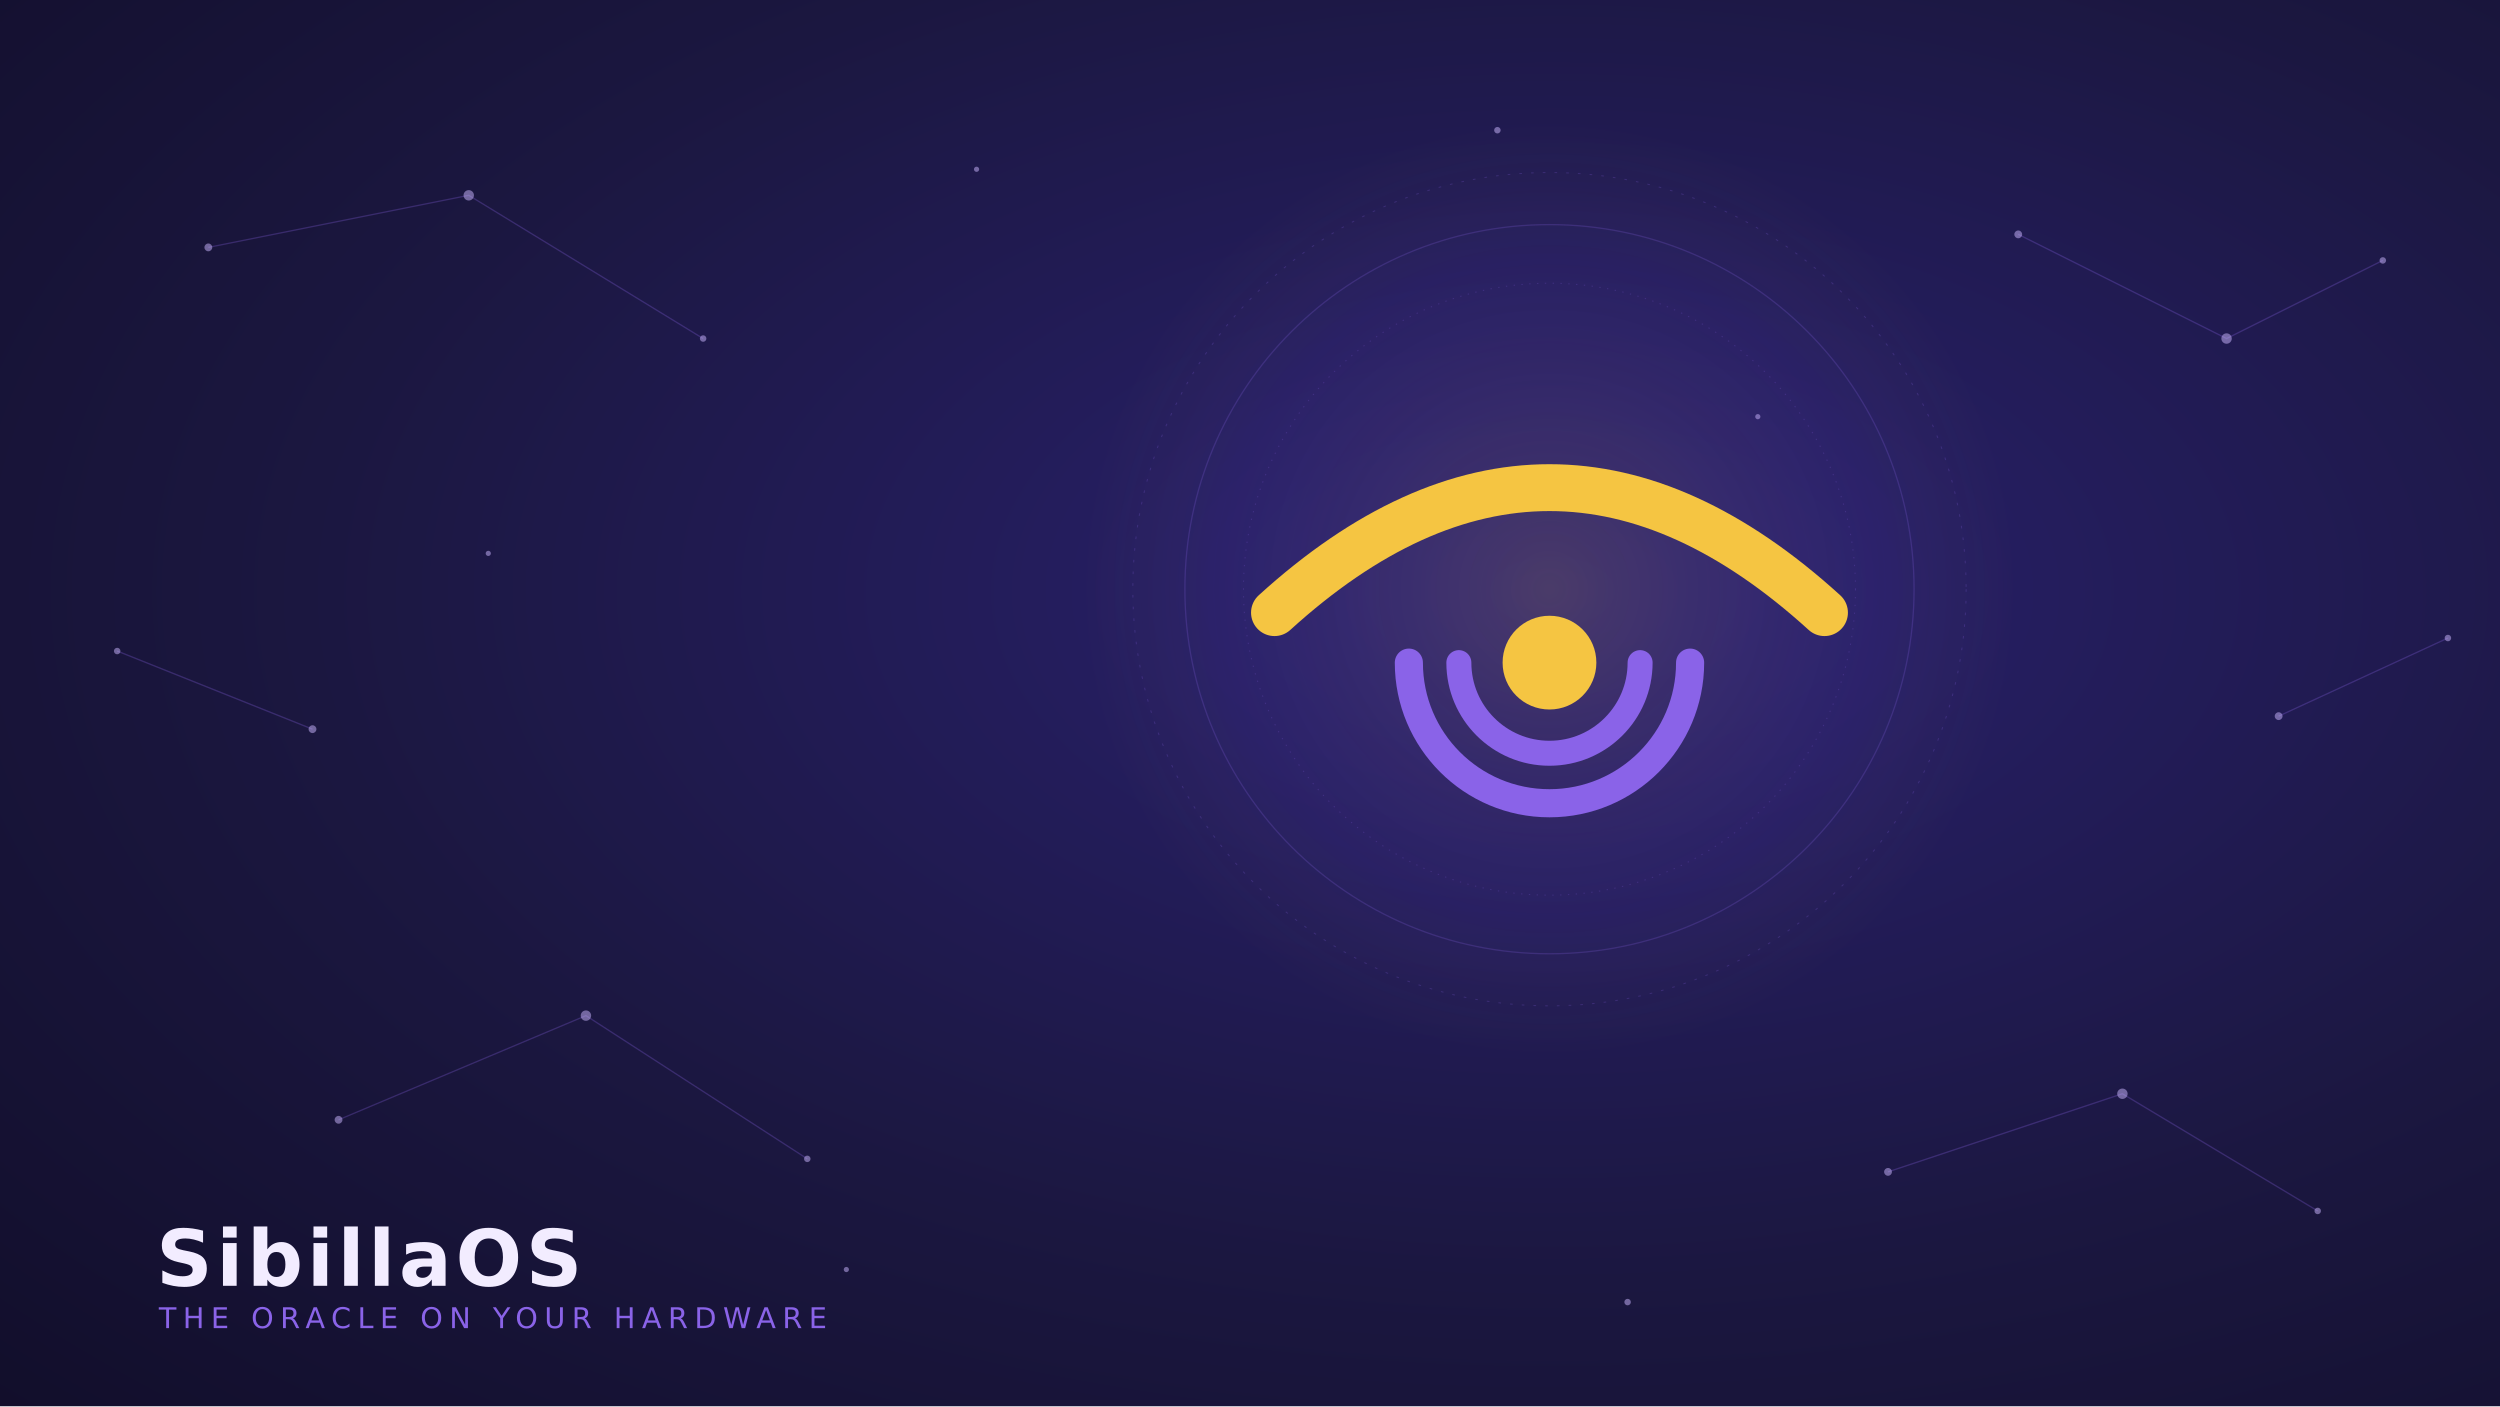
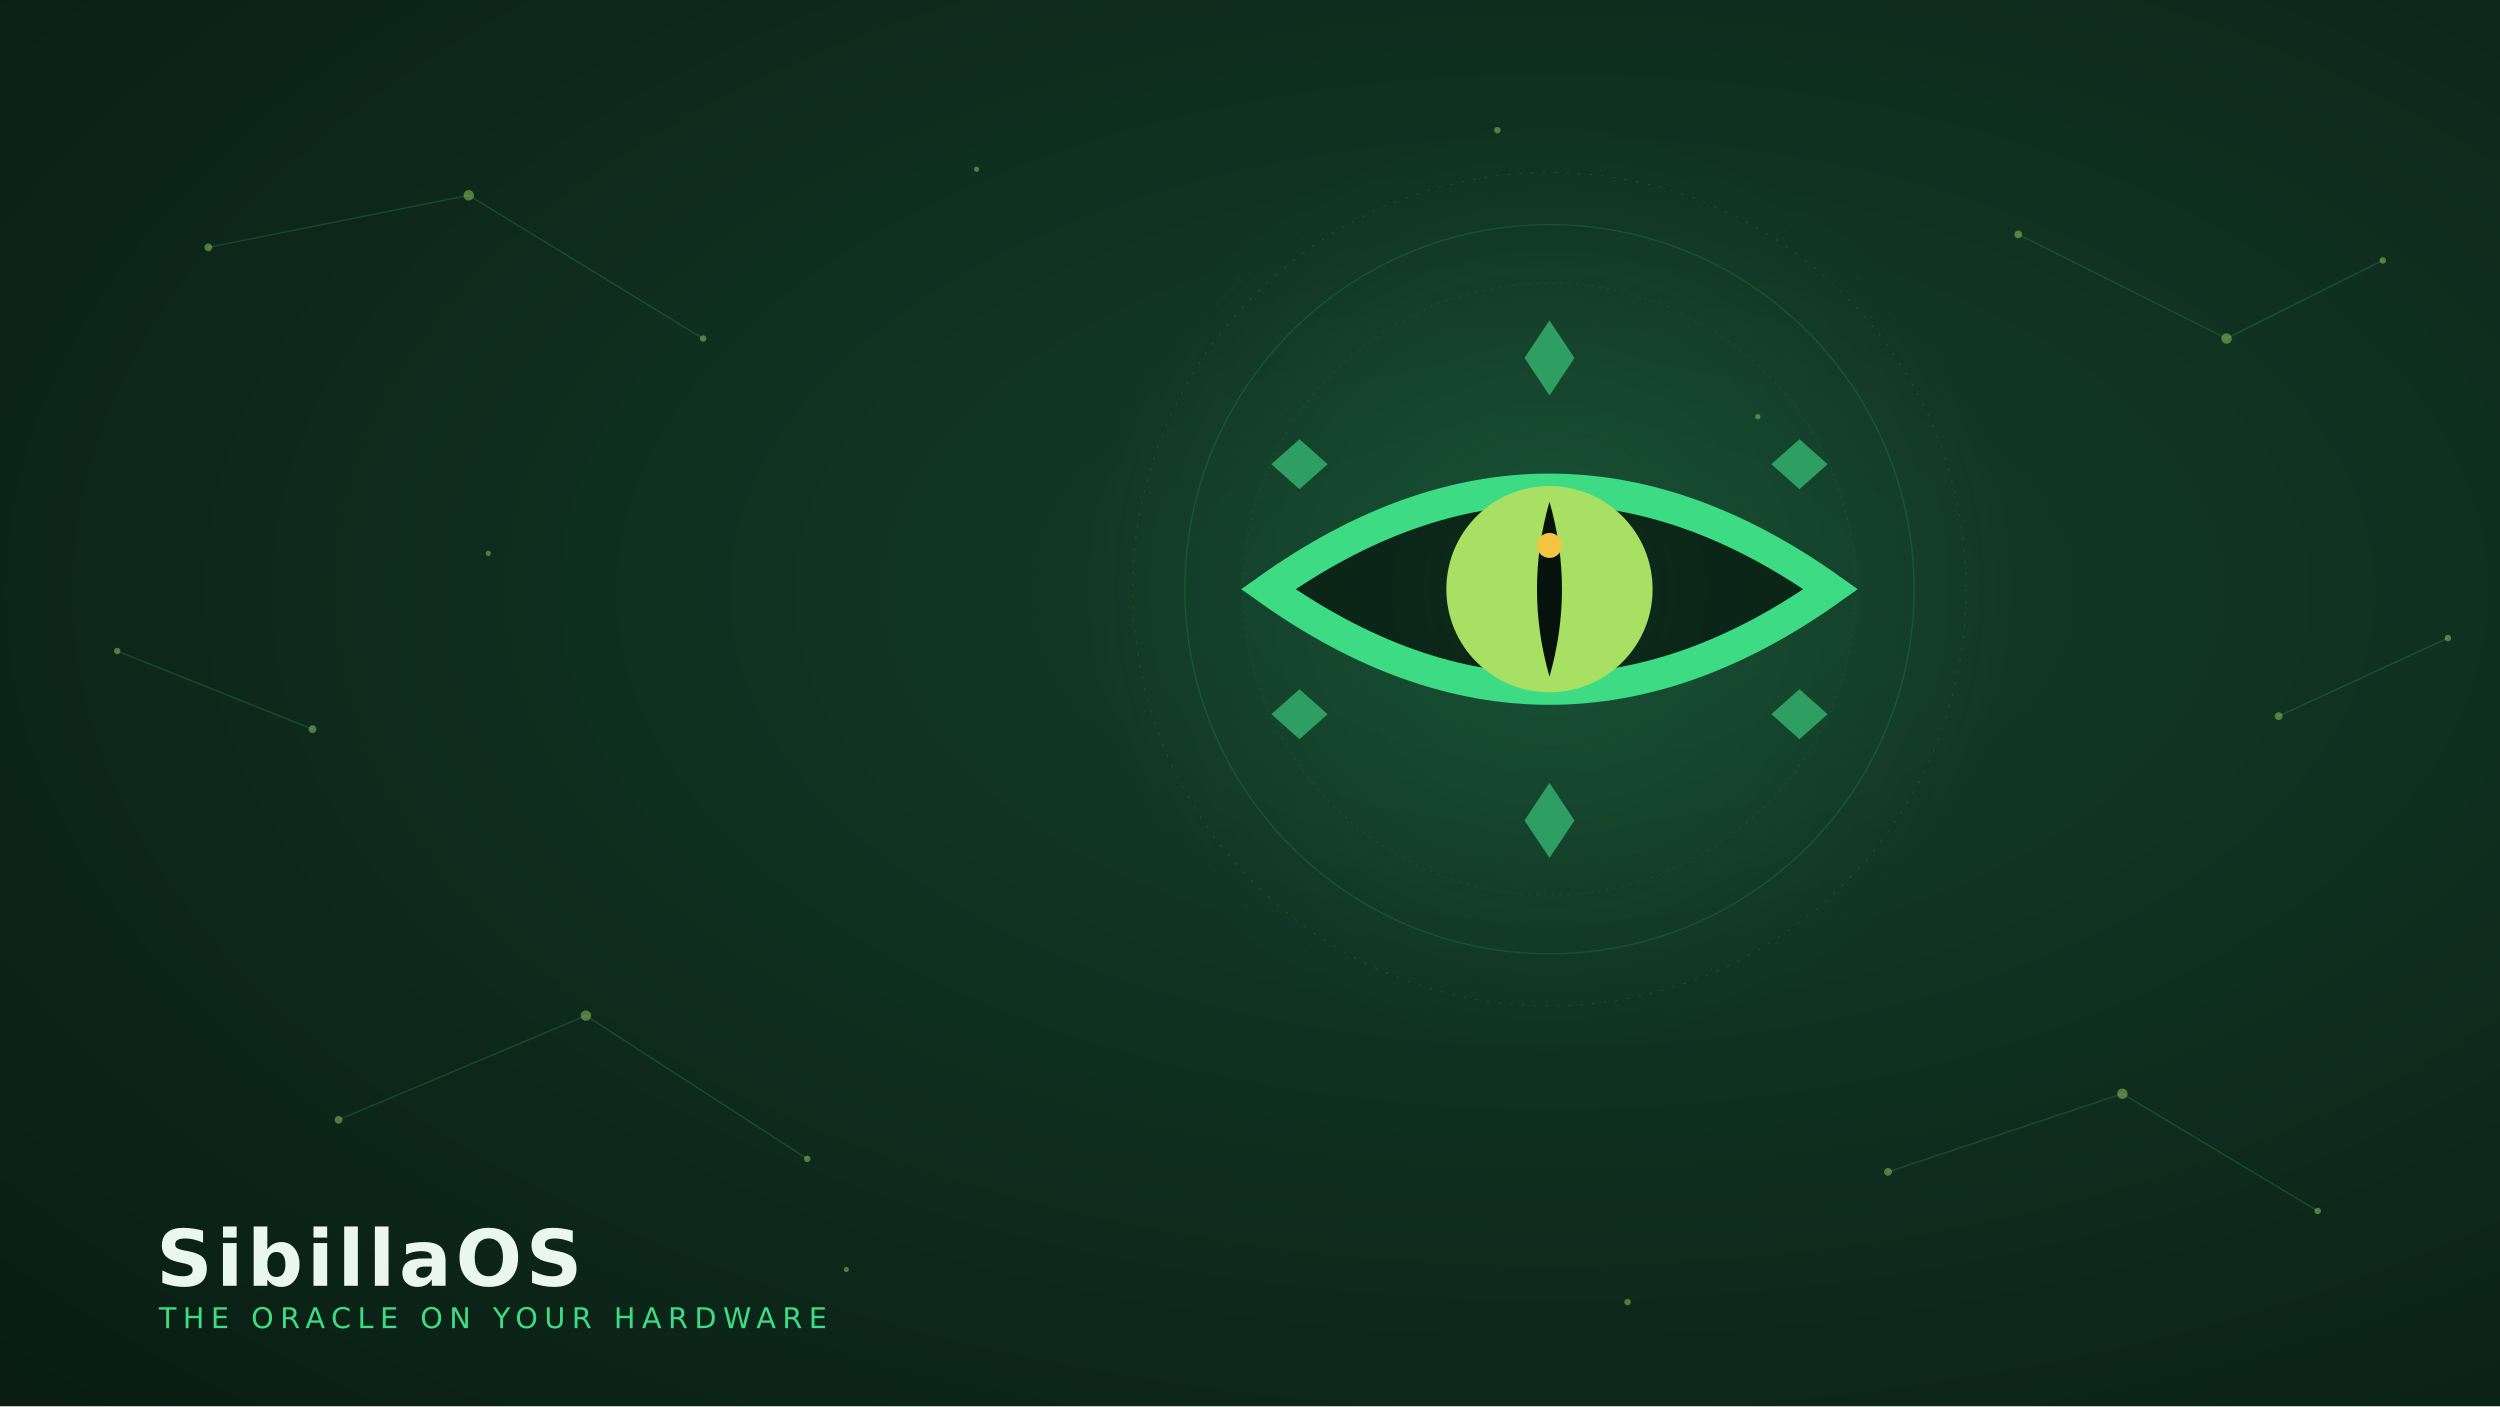
<svg xmlns="http://www.w3.org/2000/svg" viewBox="0 0 3840 2160" width="3840" height="2160">
  <defs>
-     <radialGradient id="sky" cx="0.62" cy="0.42" r="1.1">
-       <stop offset="0" stop-color="#2a2170" />
-       <stop offset="0.45" stop-color="#1b1740" />
-       <stop offset="1" stop-color="#0b081c" />
+     <radialGradient id="forest" cx="0.62" cy="0.42" r="1.1">
+       <stop offset="0" stop-color="#14402a" />
+       <stop offset="0.45" stop-color="#0e2a1c" />
+       <stop offset="1" stop-color="#05130c" />
    </radialGradient>
    <radialGradient id="halo" cx="0.5" cy="0.5" r="0.5">
-       <stop offset="0" stop-color="#f5c542" stop-opacity="0.16" />
-       <stop offset="0.7" stop-color="#8a63e8" stop-opacity="0.06" />
-       <stop offset="1" stop-color="#f5c542" stop-opacity="0" />
+       <stop offset="0" stop-color="#3ddc84" stop-opacity="0.14" />
+       <stop offset="1" stop-color="#3ddc84" stop-opacity="0" />
    </radialGradient>
  </defs>
-   <rect width="3840" height="2160" fill="url(#sky)" />
-   <g stroke="#8a63e8" stroke-width="2" opacity="0.28">
+   <rect width="3840" height="2160" fill="url(#forest)" />
+   <g stroke="#2e9e63" stroke-width="2" opacity="0.3">
    <path d="M320 380 L720 300 L1080 520" fill="none" />
    <path d="M520 1720 L900 1560 L1240 1780" fill="none" />
    <path d="M3100 360 L3420 520 L3660 400" fill="none" />
    <path d="M2900 1800 L3260 1680 L3560 1860" fill="none" />
    <path d="M180 1000 L480 1120" fill="none" />
    <path d="M3500 1100 L3760 980" fill="none" />
  </g>
-   <g fill="#cbb7ff" opacity="0.5">
+   <g fill="#a8e063" opacity="0.45">
    <circle cx="320" cy="380" r="6" />
    <circle cx="720" cy="300" r="8" />
    <circle cx="1080" cy="520" r="5" />
    <circle cx="520" cy="1720" r="6" />
    <circle cx="900" cy="1560" r="8" />
    <circle cx="1240" cy="1780" r="5" />
    <circle cx="3100" cy="360" r="6" />
    <circle cx="3420" cy="520" r="8" />
    <circle cx="3660" cy="400" r="5" />
    <circle cx="2900" cy="1800" r="6" />
    <circle cx="3260" cy="1680" r="8" />
    <circle cx="3560" cy="1860" r="5" />
    <circle cx="180" cy="1000" r="5" />
    <circle cx="480" cy="1120" r="6" />
    <circle cx="3500" cy="1100" r="6" />
    <circle cx="3760" cy="980" r="5" />
    <circle cx="1500" cy="260" r="4" />
    <circle cx="2300" cy="200" r="5" />
    <circle cx="2700" cy="640" r="4" />
    <circle cx="1300" cy="1950" r="4" />
    <circle cx="2500" cy="2000" r="5" />
    <circle cx="750" cy="850" r="4" />
  </g>
  <circle cx="2380" cy="905" r="720" fill="url(#halo)" />
-   <g fill="none" stroke="#8a63e8" stroke-opacity="0.22">
+   <g fill="none" stroke="#2e9e63" stroke-opacity="0.25">
    <circle cx="2380" cy="905" r="560" stroke-width="2" />
    <circle cx="2380" cy="905" r="640" stroke-width="1.5" stroke-dasharray="4 14" />
    <circle cx="2380" cy="905" r="470" stroke-width="1.5" stroke-dasharray="2 10" />
  </g>
-   <g transform="translate(1765.6 297.8) scale(2.4)">
-     <path d="M80 268 Q 256 108 432 268" fill="none" stroke="#f5c542" stroke-width="30" stroke-linecap="round" />
-     <g fill="none" stroke="#8a63e8" stroke-linecap="round">
-       <path d="M166 300 A 90 90 0 0 0 346 300" stroke-width="18" />
-       <path d="M198 300 A 58 58 0 0 0 314 300" stroke-width="16" />
+   <g transform="translate(1765.6 290.6) scale(2.4)">
+     <g fill="#2e9e63">
+       <path d="M256 84 L272 108 L256 132 L240 108 Z" />
+       <path d="M256 380 L272 404 L256 428 L240 404 Z" />
+       <path d="M96 160 L114 176 L96 192 L78 176 Z" />
+       <path d="M416 160 L434 176 L416 192 L398 176 Z" />
+       <path d="M96 320 L114 336 L96 352 L78 336 Z" />
+       <path d="M416 320 L434 336 L416 352 L398 336 Z" />
    </g>
-     <circle cx="256" cy="300" r="30" fill="#f5c542" />
+     <path d="M76 256 Q 256 128 436 256 Q 256 384 76 256 Z" fill="#05130c" fill-opacity="0.65" stroke="#3ddc84" stroke-width="20" />
+     <circle cx="256" cy="256" r="66" fill="#a8e063" />
+     <path d="M256 200 Q 272 256 256 312 Q 240 256 256 200 Z" fill="#05130c" />
+     <circle cx="256" cy="228" r="8" fill="#f5c542" />
  </g>
  <g font-family="Ubuntu, DejaVu Sans, sans-serif">
-     <text x="240" y="1975" font-size="120" font-weight="bold" fill="#f2ecff" letter-spacing="6">SibillaOS</text>
-     <text x="244" y="2040" font-size="44" fill="#8a63e8" letter-spacing="10">THE ORACLE ON YOUR HARDWARE</text>
+     <text x="240" y="1975" font-size="120" font-weight="bold" fill="#eaf7ee" letter-spacing="6">SibillaOS</text>
+     <text x="244" y="2040" font-size="44" fill="#3ddc84" letter-spacing="10">THE ORACLE ON YOUR HARDWARE</text>
  </g>
</svg>
